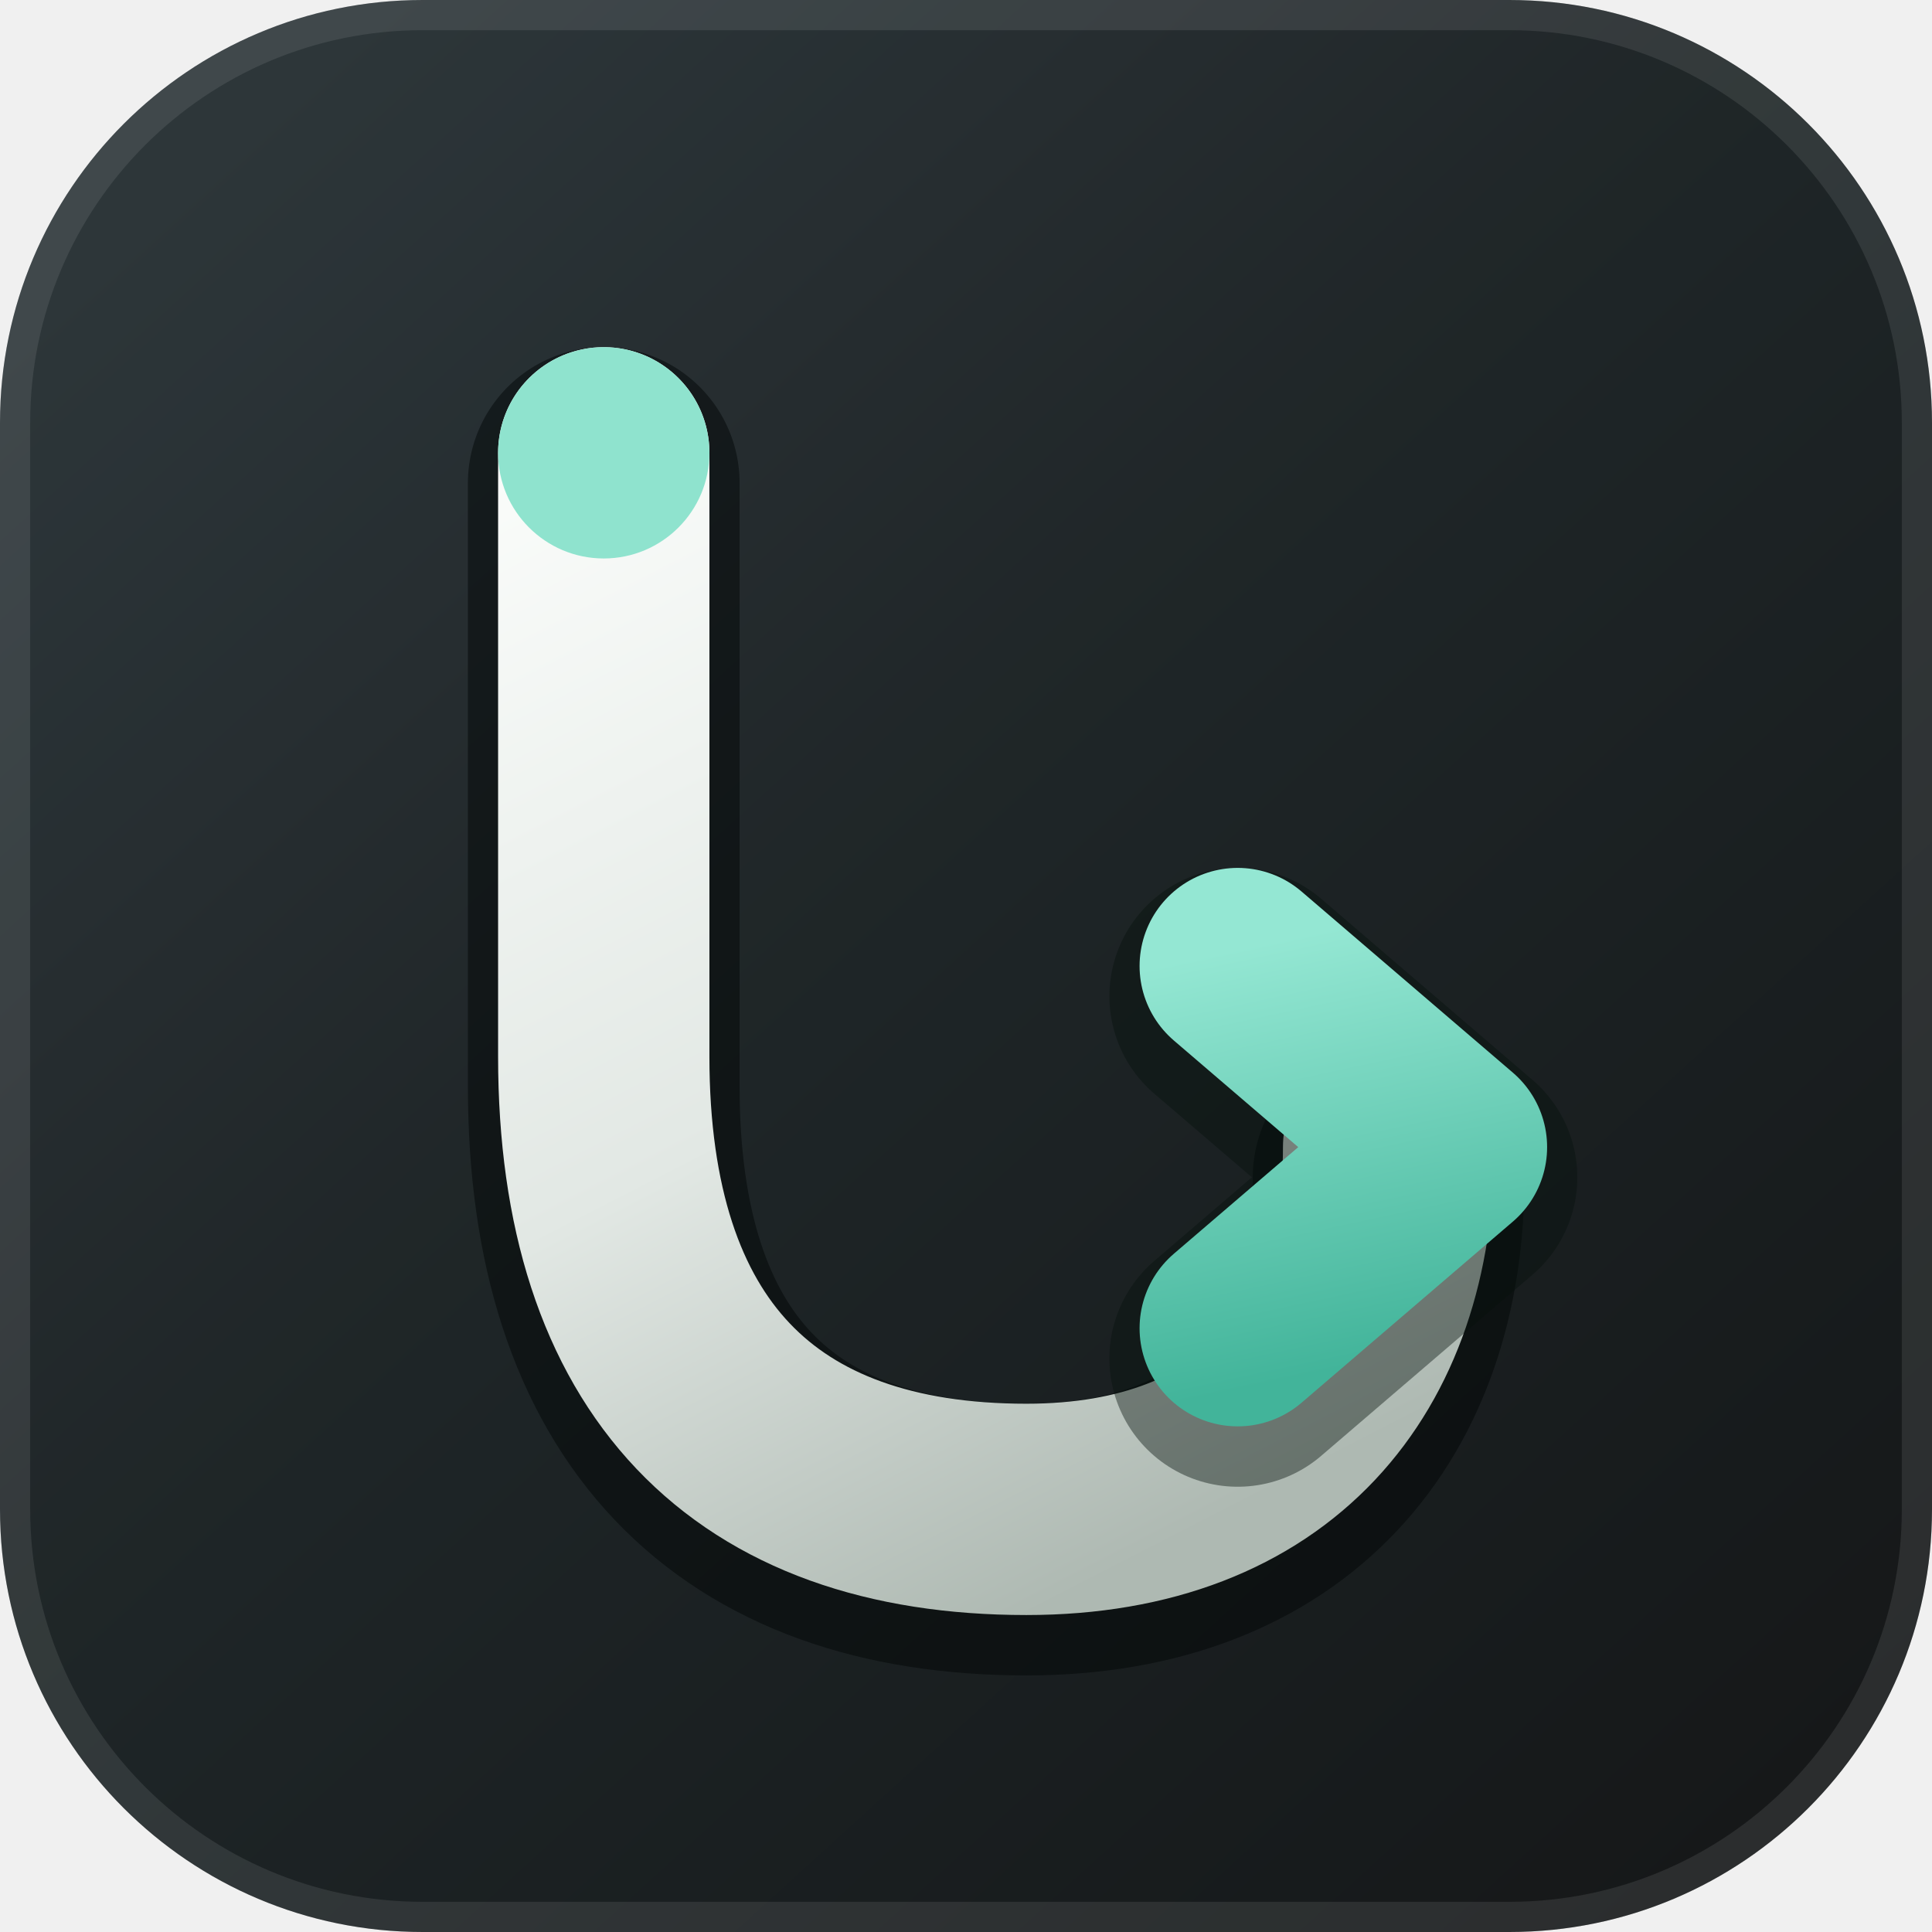
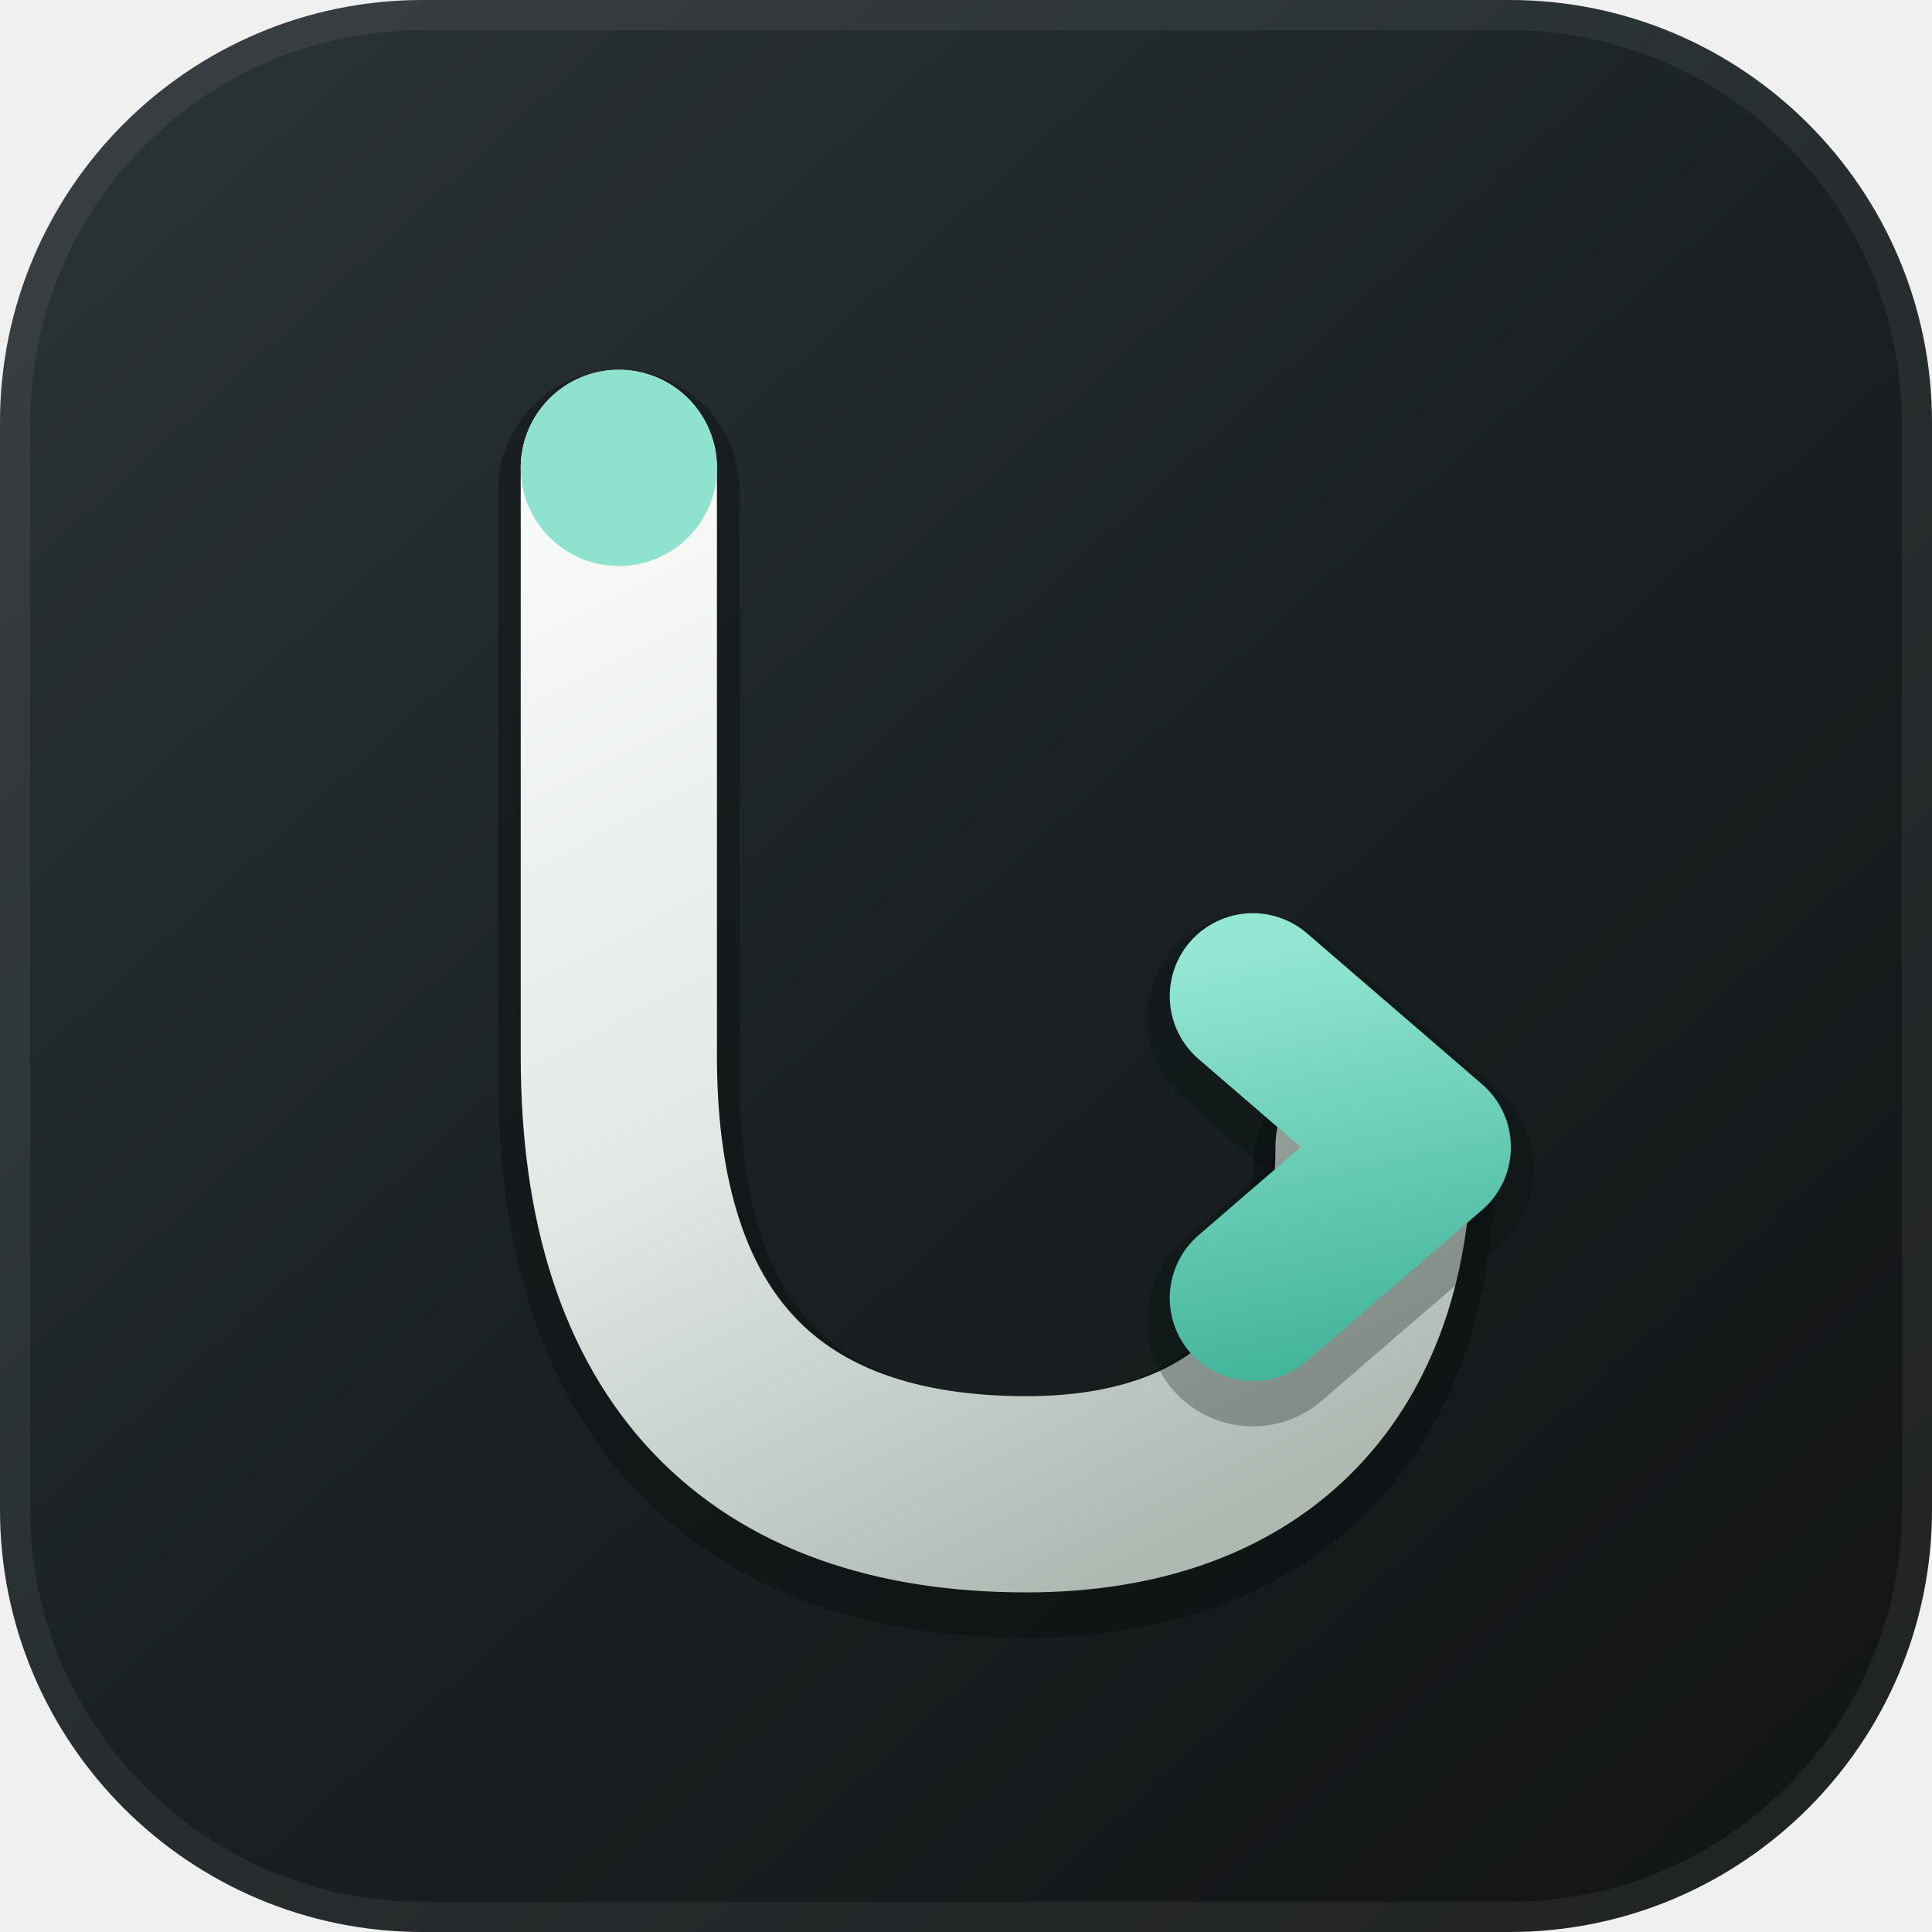
<svg xmlns="http://www.w3.org/2000/svg" viewBox="0 0 64 64">
  <defs>
    <linearGradient id="tile" x1="7" y1="5" x2="58" y2="61" gradientUnits="userSpaceOnUse">
-       <stop stop-color="#20292D" />
-       <stop offset=".46" stop-color="#101719" />
-       <stop offset="1" stop-color="#070A0B" />
+       <stop stop-color="#20282B" />
+       <stop offset=".48" stop-color="#111719" />
+       <stop offset="1" stop-color="#080B0C" />
    </linearGradient>
    <radialGradient id="ambient" cx="0" cy="0" r="1" gradientTransform="translate(17 8) rotate(48) scale(57)">
-       <stop stop-color="#FFFFFF" stop-opacity=".12" />
-       <stop offset=".52" stop-color="#FFFFFF" stop-opacity=".02" />
+       <stop stop-color="#FFFFFF" stop-opacity=".09" />
+       <stop offset=".52" stop-color="#FFFFFF" stop-opacity=".015" />
      <stop offset="1" stop-color="#FFFFFF" stop-opacity="0" />
    </radialGradient>
    <linearGradient id="metal" x1="20" y1="14" x2="39" y2="51" gradientUnits="userSpaceOnUse">
      <stop stop-color="#FAFCFA" />
      <stop offset=".55" stop-color="#E2E8E4" />
      <stop offset="1" stop-color="#AEB9B2" />
    </linearGradient>
    <linearGradient id="jade" x1="43" y1="31" x2="46" y2="45" gradientUnits="userSpaceOnUse">
      <stop stop-color="#94E7D3" />
      <stop offset="1" stop-color="#42B49A" />
    </linearGradient>
  </defs>
  <rect width="64" height="64" rx="14" fill="url(#tile)" />
  <rect width="64" height="64" rx="14" fill="url(#ambient)" />
-   <rect x=".5" y=".5" width="63" height="63" rx="13.5" fill="none" stroke="#FFFFFF" stroke-opacity=".09" />
-   <path d="M20 15v20c0 10 5 15 14 15 8 0 12-5 12-12" fill="none" stroke="#020505" stroke-opacity=".48" stroke-width="9" stroke-linecap="round" stroke-linejoin="round" transform="translate(0 1)" />
-   <path d="M20 15v20c0 10 5 15 14 15 8 0 12-5 12-12" fill="none" stroke="url(#metal)" stroke-width="7" stroke-linecap="round" stroke-linejoin="round" />
-   <circle cx="20" cy="15" r="3.5" fill="#8FE3CE" />
-   <path d="m41 32 7 6-7 6" fill="none" stroke="#06110E" stroke-opacity=".42" stroke-width="8.5" stroke-linecap="round" stroke-linejoin="round" transform="translate(0 1)" />
-   <path d="m41 32 7 6-7 6" fill="none" stroke="url(#jade)" stroke-width="6.5" stroke-linecap="round" stroke-linejoin="round" />
+   <rect x=".5" y=".5" width="63" height="63" rx="13.5" fill="none" stroke="#FFFFFF" stroke-opacity=".06" />
+   <path d="M20.5 15.5V35c0 9.7 4.8 14.5 13.5 14.5 7.6 0 11.5-4.5 11.5-11.5" fill="none" stroke="#020505" stroke-opacity=".30" stroke-width="8" stroke-linecap="round" stroke-linejoin="round" transform="translate(0 .75)" />
+   <path d="M20.5 15.5V35c0 9.7 4.8 14.5 13.5 14.5 7.6 0 11.5-4.5 11.5-11.5" fill="none" stroke="url(#metal)" stroke-width="6.5" stroke-linecap="round" stroke-linejoin="round" />
+   <circle cx="20.5" cy="15.5" r="3.25" fill="#8FE3CE" />
+   <path d="m41.5 33 5.8 5-5.8 5" fill="none" stroke="#06110E" stroke-opacity=".28" stroke-width="7" stroke-linecap="round" stroke-linejoin="round" transform="translate(0 .75)" />
+   <path d="m41.5 33 5.8 5-5.8 5" fill="none" stroke="url(#jade)" stroke-width="5.5" stroke-linecap="round" stroke-linejoin="round" />
</svg>
